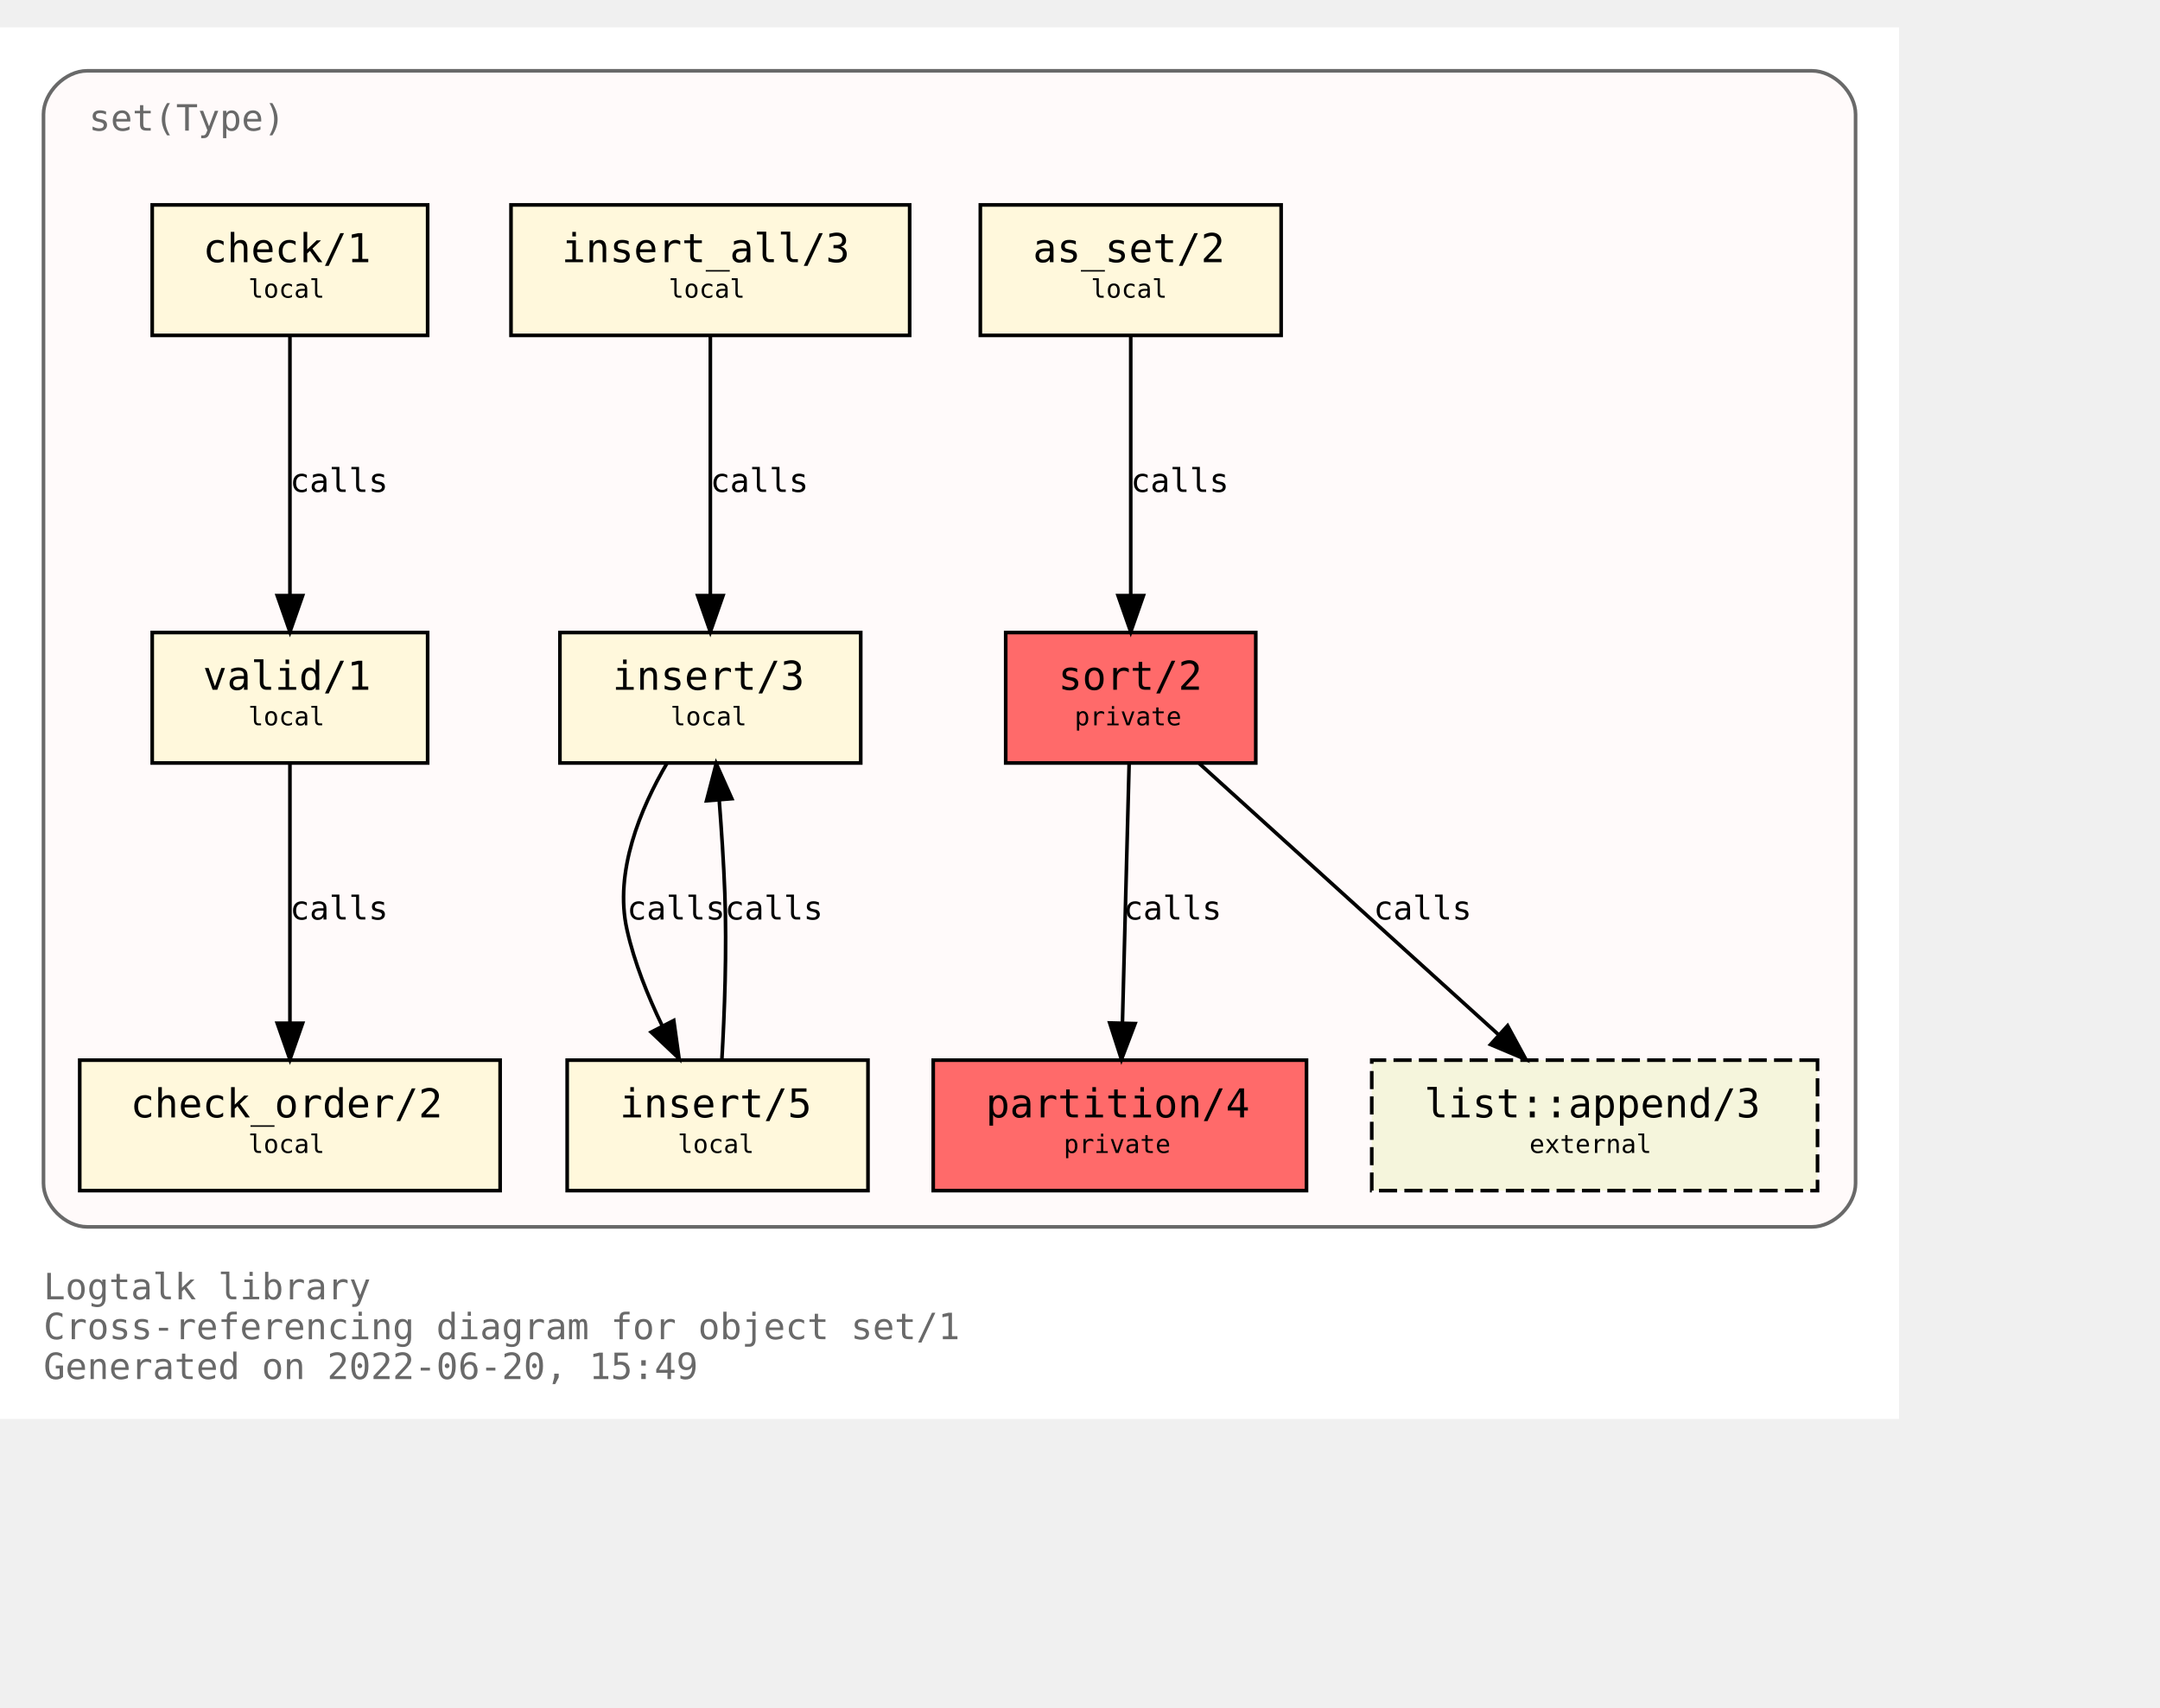
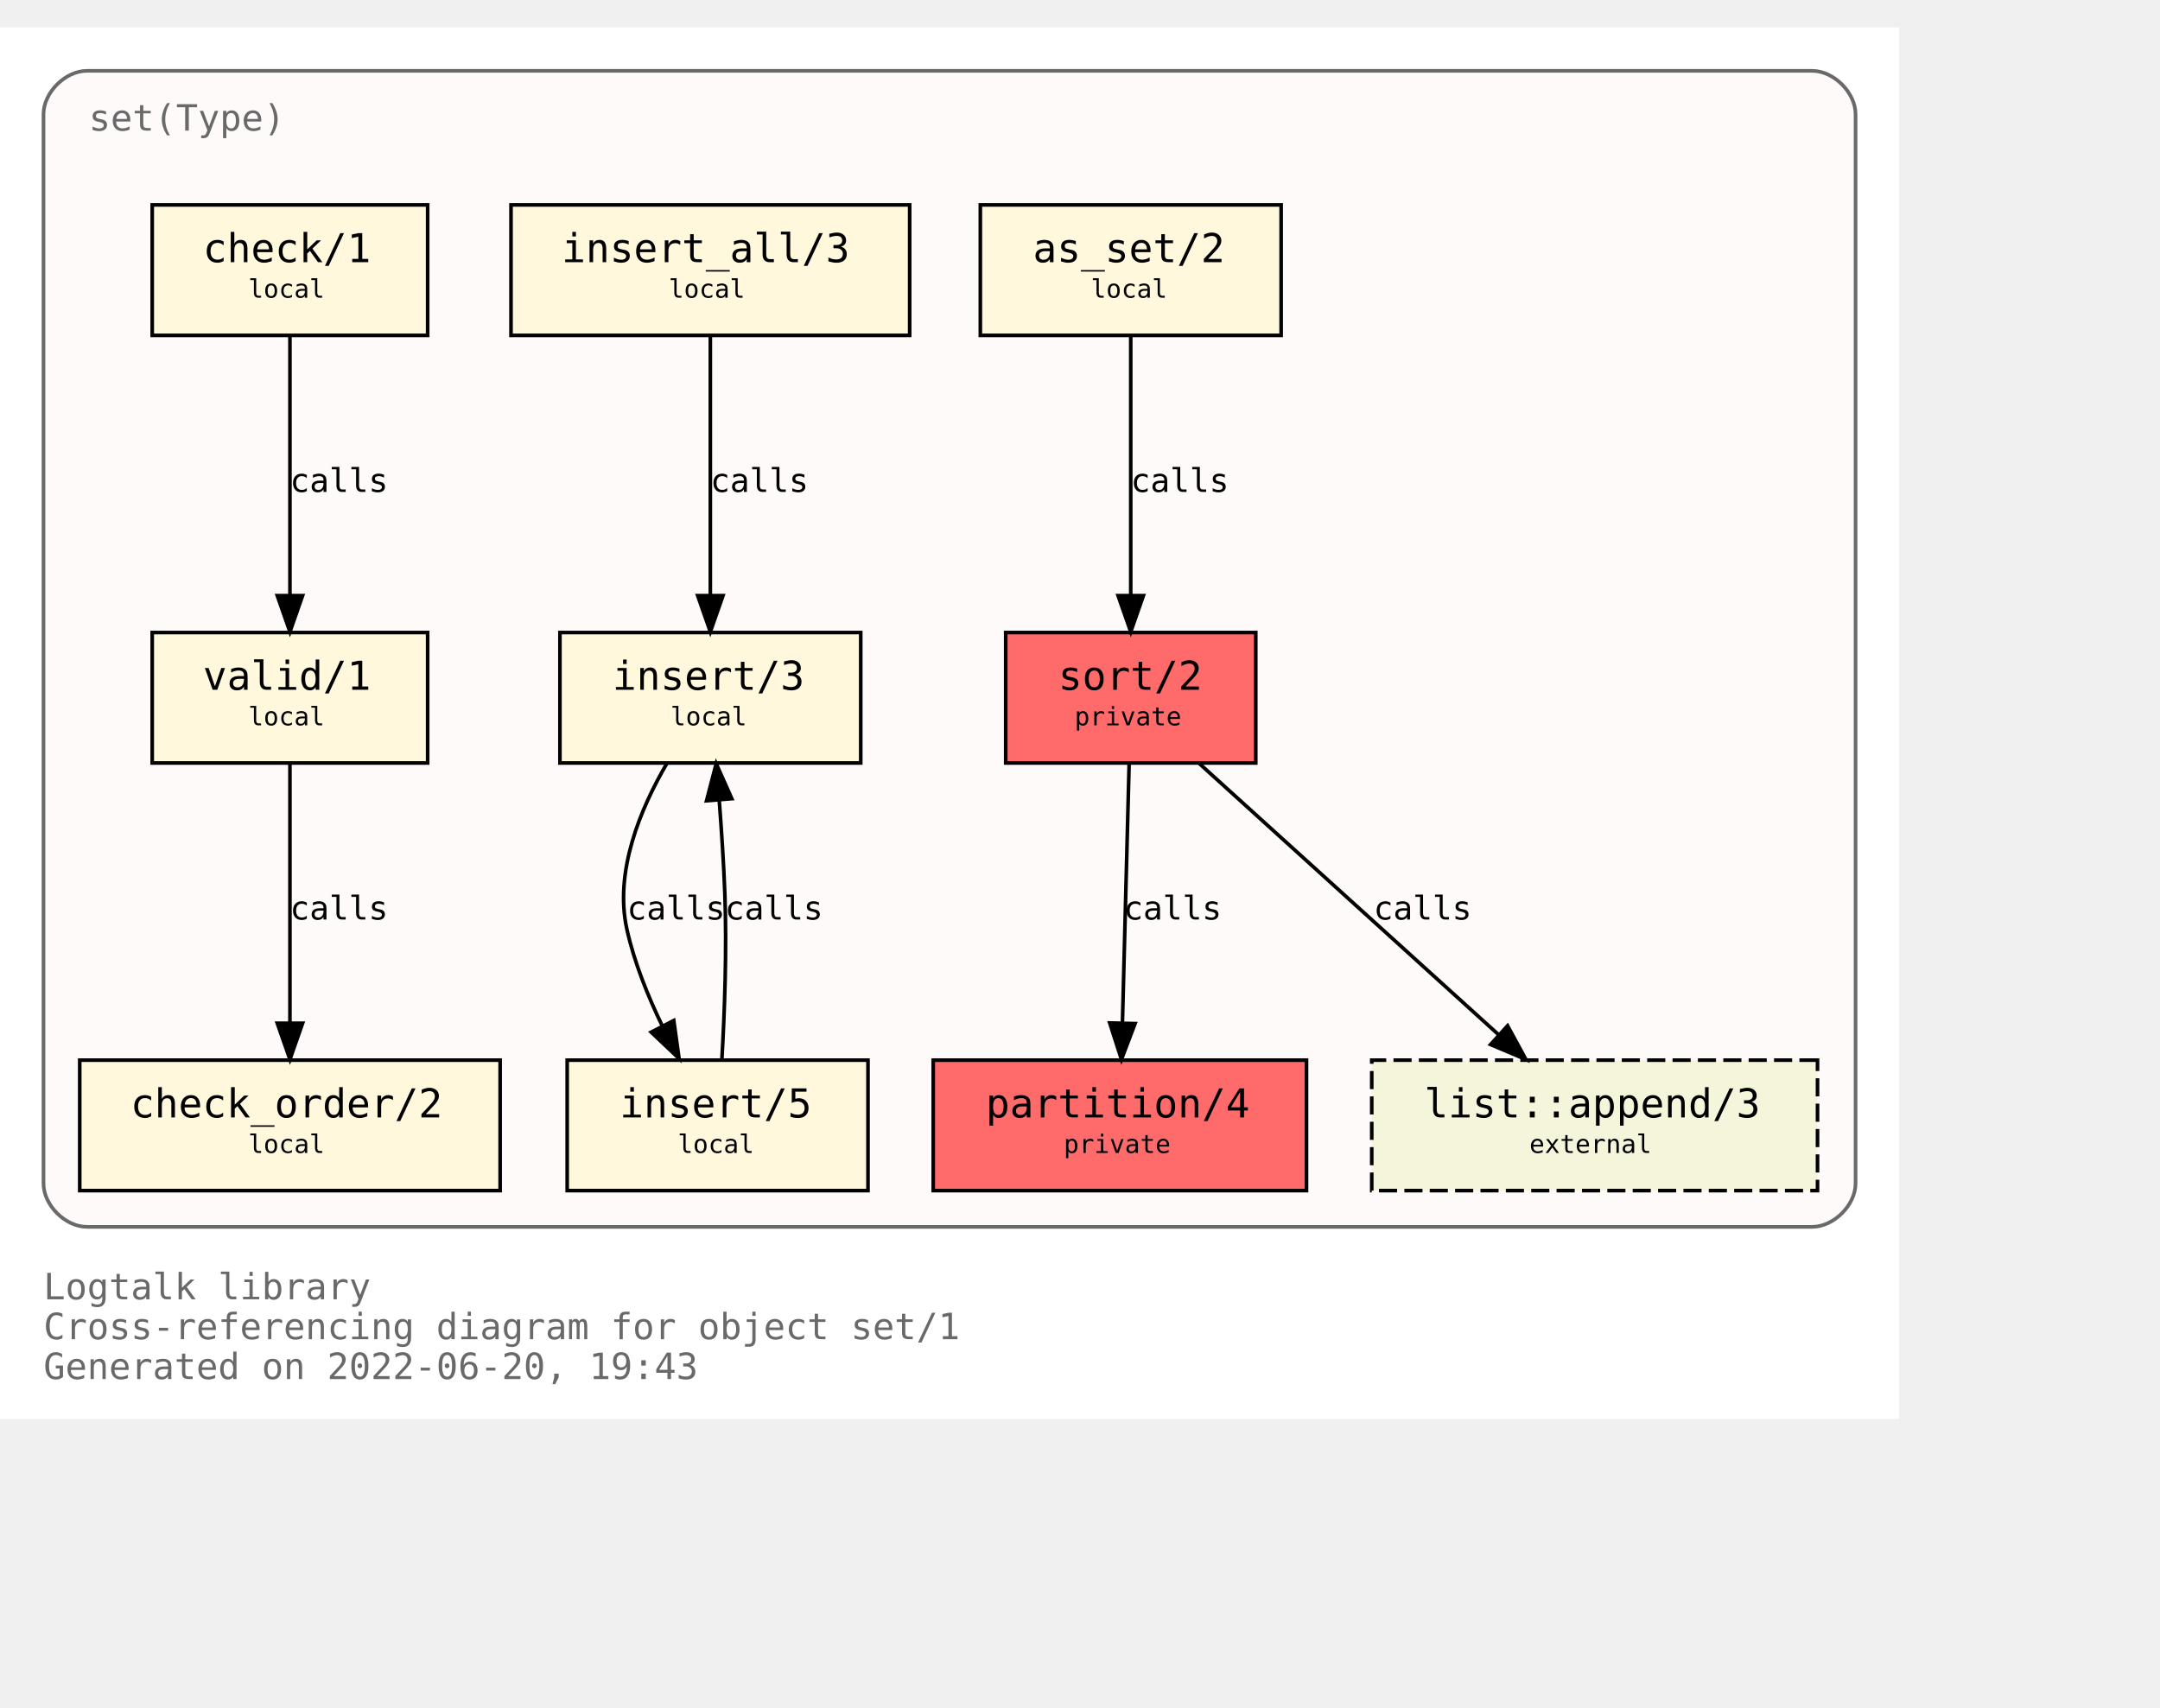
<svg xmlns="http://www.w3.org/2000/svg" xmlns:xlink="http://www.w3.org/1999/xlink" width="668pt" height="528pt" viewBox="72.00 72.00 596.00 456.00">
  <g id="graph0" class="graph" transform="scale(1 1) rotate(0) translate(76 452)">
    <polygon fill="white" stroke="transparent" points="-4,4 -4,-380 520,-380 520,4 -4,4" />
    <text text-anchor="start" x="8" y="-29" font-family="Monospace" font-size="10.00" fill="dimgray">Logtalk library</text>
    <text text-anchor="start" x="8" y="-18" font-family="Monospace" font-size="10.00" fill="dimgray">Cross-referencing diagram for object set/1</text>
-     <text text-anchor="start" x="8" y="-7" font-family="Monospace" font-size="10.00" fill="dimgray">Generated on 2022-06-20, 15:49</text>
+     <text text-anchor="start" x="8" y="-7" font-family="Monospace" font-size="10.00" fill="dimgray">Generated on 2022-06-20, 19:43</text>
    <g id="clust1" class="cluster">
      <g id="a_clust1">
        <a xlink:title="set(Type)">
          <path fill="snow" stroke="dimgray" d="M20,-49C20,-49 496,-49 496,-49 502,-49 508,-55 508,-61 508,-61 508,-356 508,-356 508,-362 502,-368 496,-368 496,-368 20,-368 20,-368 14,-368 8,-362 8,-356 8,-356 8,-61 8,-61 8,-55 14,-49 20,-49" />
          <g id="a_clust1_0">
-             <a xlink:href="https://github.com/LogtalkDotOrg/logtalk3/tree/4ef562131dd9b8db2e3590f2517f0a10a9148b7c/library/sets/set1.lgt" xlink:title="https://github.com/LogtalkDotOrg/logtalk3/tree/4ef562131dd9b8db2e3590f2517f0a10a9148b7c/library/sets/set1.lgt">
+             <a xlink:href="https://github.com/LogtalkDotOrg/logtalk3/tree/a03a86f91e2c52d290e0730a36e1318021a7ab10/library/sets/set1.lgt" xlink:title="https://github.com/LogtalkDotOrg/logtalk3/tree/a03a86f91e2c52d290e0730a36e1318021a7ab10/library/sets/set1.lgt">
              <text text-anchor="start" x="20.5" y="-351.5" font-family="Monospace" font-size="10.00" fill="dimgray">set(Type)</text>
            </a>
          </g>
        </a>
      </g>
    </g>
    <g id="node1" class="node">
      <g id="a_node1">
-         <a xlink:href="https://github.com/LogtalkDotOrg/logtalk3/tree/4ef562131dd9b8db2e3590f2517f0a10a9148b7c/library/sets/set1.lgt#L33" xlink:title="https://github.com/LogtalkDotOrg/logtalk3/tree/4ef562131dd9b8db2e3590f2517f0a10a9148b7c/library/sets/set1.lgt#L33">
+         <a xlink:href="https://github.com/LogtalkDotOrg/logtalk3/tree/a03a86f91e2c52d290e0730a36e1318021a7ab10/library/sets/set1.lgt#L33" xlink:title="https://github.com/LogtalkDotOrg/logtalk3/tree/a03a86f91e2c52d290e0730a36e1318021a7ab10/library/sets/set1.lgt#L33">
          <polygon fill="#ff6a6a" stroke="black" points="342.5,-213 273.5,-213 273.5,-177 342.5,-177 342.5,-213" />
          <text text-anchor="start" x="282" y="-197.8" font-family="Monospace" font-size="9.00"> </text>
          <text text-anchor="start" x="288" y="-197.2" font-family="Monospace" font-size="11.00">sort/2</text>
          <text text-anchor="start" x="329" y="-197.8" font-family="Monospace" font-size="9.00"> </text>
          <text text-anchor="start" x="282" y="-186.8" font-family="Monospace" font-size="9.00"> </text>
          <text text-anchor="start" x="292.5" y="-187.4" font-family="Monospace" font-size="7.00">private</text>
          <text text-anchor="start" x="329" y="-186.8" font-family="Monospace" font-size="9.00"> </text>
        </a>
      </g>
    </g>
    <g id="node2" class="node">
      <g id="a_node2">
-         <a xlink:href="https://github.com/LogtalkDotOrg/logtalk3/tree/4ef562131dd9b8db2e3590f2517f0a10a9148b7c/library/sets/set1.lgt#L40" xlink:title="https://github.com/LogtalkDotOrg/logtalk3/tree/4ef562131dd9b8db2e3590f2517f0a10a9148b7c/library/sets/set1.lgt#L40">
+         <a xlink:href="https://github.com/LogtalkDotOrg/logtalk3/tree/a03a86f91e2c52d290e0730a36e1318021a7ab10/library/sets/set1.lgt#L40" xlink:title="https://github.com/LogtalkDotOrg/logtalk3/tree/a03a86f91e2c52d290e0730a36e1318021a7ab10/library/sets/set1.lgt#L40">
          <polygon fill="#ff6a6a" stroke="black" points="356.5,-95 253.5,-95 253.5,-59 356.5,-59 356.5,-95" />
          <text text-anchor="start" x="262" y="-79.8" font-family="Monospace" font-size="9.00"> </text>
          <text text-anchor="start" x="268" y="-79.2" font-family="Monospace" font-size="11.00">partition/4</text>
          <text text-anchor="start" x="343" y="-79.8" font-family="Monospace" font-size="9.00"> </text>
          <text text-anchor="start" x="262" y="-68.8" font-family="Monospace" font-size="9.00"> </text>
          <text text-anchor="start" x="289.5" y="-69.4" font-family="Monospace" font-size="7.00">private</text>
          <text text-anchor="start" x="343" y="-68.8" font-family="Monospace" font-size="9.00"> </text>
        </a>
      </g>
    </g>
    <g id="edge1" class="edge">
      <g id="a_edge1">
-         <a xlink:href="https://github.com/LogtalkDotOrg/logtalk3/tree/4ef562131dd9b8db2e3590f2517f0a10a9148b7c/library/sets/set1.lgt#L48" xlink:title="calls">
+         <a xlink:href="https://github.com/LogtalkDotOrg/logtalk3/tree/a03a86f91e2c52d290e0730a36e1318021a7ab10/library/sets/set1.lgt#L48" xlink:title="calls">
          <path fill="none" stroke="black" d="M307.56,-176.88C307.07,-158.04 306.28,-127.47 305.71,-105.3" />
          <polygon fill="black" stroke="black" points="309.2,-105.09 305.44,-95.19 302.2,-105.27 309.2,-105.09" />
        </a>
      </g>
      <g id="a_edge1-label">
-         <a xlink:href="https://github.com/LogtalkDotOrg/logtalk3/tree/4ef562131dd9b8db2e3590f2517f0a10a9148b7c/library/sets/set1.lgt#L48" xlink:title="https://github.com/LogtalkDotOrg/logtalk3/tree/4ef562131dd9b8db2e3590f2517f0a10a9148b7c/library/sets/set1.lgt#L48">
+         <a xlink:href="https://github.com/LogtalkDotOrg/logtalk3/tree/a03a86f91e2c52d290e0730a36e1318021a7ab10/library/sets/set1.lgt#L48" xlink:title="https://github.com/LogtalkDotOrg/logtalk3/tree/a03a86f91e2c52d290e0730a36e1318021a7ab10/library/sets/set1.lgt#L48">
          <text text-anchor="start" x="306" y="-133.8" font-family="Monospace" font-size="9.00">calls</text>
        </a>
      </g>
    </g>
    <g id="node10" class="node">
      <g id="a_node10">
        <a xlink:href="https://logtalk.org/library/listp_0.html#append/3" xlink:title="https://logtalk.org/library/listp_0.html#append/3">
          <polygon fill="beige" stroke="black" stroke-dasharray="5,2" points="497.5,-95 374.5,-95 374.5,-59 497.5,-59 497.5,-95" />
          <text text-anchor="start" x="383" y="-79.8" font-family="Monospace" font-size="9.00"> </text>
          <text text-anchor="start" x="389" y="-79.2" font-family="Monospace" font-size="11.00">list::append/3</text>
          <text text-anchor="start" x="484" y="-79.8" font-family="Monospace" font-size="9.00"> </text>
          <text text-anchor="start" x="383" y="-68.8" font-family="Monospace" font-size="9.00"> </text>
          <text text-anchor="start" x="418" y="-69.4" font-family="Monospace" font-size="7.00">external</text>
          <text text-anchor="start" x="484" y="-68.8" font-family="Monospace" font-size="9.00"> </text>
        </a>
      </g>
    </g>
    <g id="edge8" class="edge">
      <g id="a_edge8">
-         <a xlink:href="https://github.com/LogtalkDotOrg/logtalk3/tree/4ef562131dd9b8db2e3590f2517f0a10a9148b7c/library/sets/set1.lgt#L48" xlink:title="calls">
+         <a xlink:href="https://github.com/LogtalkDotOrg/logtalk3/tree/a03a86f91e2c52d290e0730a36e1318021a7ab10/library/sets/set1.lgt#L48" xlink:title="calls">
          <path fill="none" stroke="black" d="M326.89,-176.88C348.72,-157.09 384.82,-124.38 409.47,-102.05" />
          <polygon fill="black" stroke="black" points="411.98,-104.5 417.04,-95.19 407.28,-99.31 411.98,-104.5" />
        </a>
      </g>
      <g id="a_edge8-label">
-         <a xlink:href="https://github.com/LogtalkDotOrg/logtalk3/tree/4ef562131dd9b8db2e3590f2517f0a10a9148b7c/library/sets/set1.lgt#L48" xlink:title="https://github.com/LogtalkDotOrg/logtalk3/tree/4ef562131dd9b8db2e3590f2517f0a10a9148b7c/library/sets/set1.lgt#L48">
+         <a xlink:href="https://github.com/LogtalkDotOrg/logtalk3/tree/a03a86f91e2c52d290e0730a36e1318021a7ab10/library/sets/set1.lgt#L48" xlink:title="https://github.com/LogtalkDotOrg/logtalk3/tree/a03a86f91e2c52d290e0730a36e1318021a7ab10/library/sets/set1.lgt#L48">
          <text text-anchor="start" x="375" y="-133.8" font-family="Monospace" font-size="9.00">calls</text>
        </a>
      </g>
    </g>
    <g id="node3" class="node">
      <g id="a_node3">
-         <a xlink:href="https://github.com/LogtalkDotOrg/logtalk3/tree/4ef562131dd9b8db2e3590f2517f0a10a9148b7c/library/sets/set1.lgt#L64" xlink:title="https://github.com/LogtalkDotOrg/logtalk3/tree/4ef562131dd9b8db2e3590f2517f0a10a9148b7c/library/sets/set1.lgt#L64">
+         <a xlink:href="https://github.com/LogtalkDotOrg/logtalk3/tree/a03a86f91e2c52d290e0730a36e1318021a7ab10/library/sets/set1.lgt#L64" xlink:title="https://github.com/LogtalkDotOrg/logtalk3/tree/a03a86f91e2c52d290e0730a36e1318021a7ab10/library/sets/set1.lgt#L64">
          <polygon fill="cornsilk" stroke="black" points="349.5,-331 266.5,-331 266.5,-295 349.5,-295 349.5,-331" />
          <text text-anchor="start" x="275" y="-315.8" font-family="Monospace" font-size="9.00"> </text>
          <text text-anchor="start" x="281" y="-315.2" font-family="Monospace" font-size="11.00">as_set/2</text>
          <text text-anchor="start" x="336" y="-315.8" font-family="Monospace" font-size="9.00"> </text>
          <text text-anchor="start" x="275" y="-304.8" font-family="Monospace" font-size="9.00"> </text>
          <text text-anchor="start" x="297" y="-305.4" font-family="Monospace" font-size="7.00">local</text>
          <text text-anchor="start" x="336" y="-304.8" font-family="Monospace" font-size="9.00"> </text>
        </a>
      </g>
    </g>
    <g id="edge2" class="edge">
      <g id="a_edge2">
-         <a xlink:href="https://github.com/LogtalkDotOrg/logtalk3/tree/4ef562131dd9b8db2e3590f2517f0a10a9148b7c/library/sets/set1.lgt#L64" xlink:title="calls">
+         <a xlink:href="https://github.com/LogtalkDotOrg/logtalk3/tree/a03a86f91e2c52d290e0730a36e1318021a7ab10/library/sets/set1.lgt#L64" xlink:title="calls">
          <path fill="none" stroke="black" d="M308,-294.88C308,-276.04 308,-245.47 308,-223.3" />
          <polygon fill="black" stroke="black" points="311.5,-223.19 308,-213.19 304.5,-223.19 311.5,-223.19" />
        </a>
      </g>
      <g id="a_edge2-label">
-         <a xlink:href="https://github.com/LogtalkDotOrg/logtalk3/tree/4ef562131dd9b8db2e3590f2517f0a10a9148b7c/library/sets/set1.lgt#L64" xlink:title="https://github.com/LogtalkDotOrg/logtalk3/tree/4ef562131dd9b8db2e3590f2517f0a10a9148b7c/library/sets/set1.lgt#L64">
+         <a xlink:href="https://github.com/LogtalkDotOrg/logtalk3/tree/a03a86f91e2c52d290e0730a36e1318021a7ab10/library/sets/set1.lgt#L64" xlink:title="https://github.com/LogtalkDotOrg/logtalk3/tree/a03a86f91e2c52d290e0730a36e1318021a7ab10/library/sets/set1.lgt#L64">
          <text text-anchor="start" x="308" y="-251.8" font-family="Monospace" font-size="9.00">calls</text>
        </a>
      </g>
    </g>
    <g id="node4" class="node">
      <g id="a_node4">
-         <a xlink:href="https://github.com/LogtalkDotOrg/logtalk3/tree/4ef562131dd9b8db2e3590f2517f0a10a9148b7c/library/sets/set1.lgt#L67" xlink:title="https://github.com/LogtalkDotOrg/logtalk3/tree/4ef562131dd9b8db2e3590f2517f0a10a9148b7c/library/sets/set1.lgt#L67">
+         <a xlink:href="https://github.com/LogtalkDotOrg/logtalk3/tree/a03a86f91e2c52d290e0730a36e1318021a7ab10/library/sets/set1.lgt#L67" xlink:title="https://github.com/LogtalkDotOrg/logtalk3/tree/a03a86f91e2c52d290e0730a36e1318021a7ab10/library/sets/set1.lgt#L67">
          <polygon fill="cornsilk" stroke="black" points="233.5,-213 150.5,-213 150.5,-177 233.5,-177 233.5,-213" />
          <text text-anchor="start" x="159" y="-197.8" font-family="Monospace" font-size="9.00"> </text>
          <text text-anchor="start" x="165" y="-197.2" font-family="Monospace" font-size="11.00">insert/3</text>
          <text text-anchor="start" x="220" y="-197.8" font-family="Monospace" font-size="9.00"> </text>
          <text text-anchor="start" x="159" y="-186.8" font-family="Monospace" font-size="9.00"> </text>
          <text text-anchor="start" x="181" y="-187.4" font-family="Monospace" font-size="7.00">local</text>
          <text text-anchor="start" x="220" y="-186.8" font-family="Monospace" font-size="9.00"> </text>
        </a>
      </g>
    </g>
    <g id="node5" class="node">
      <g id="a_node5">
-         <a xlink:href="https://github.com/LogtalkDotOrg/logtalk3/tree/4ef562131dd9b8db2e3590f2517f0a10a9148b7c/library/sets/set1.lgt#L77" xlink:title="https://github.com/LogtalkDotOrg/logtalk3/tree/4ef562131dd9b8db2e3590f2517f0a10a9148b7c/library/sets/set1.lgt#L77">
+         <a xlink:href="https://github.com/LogtalkDotOrg/logtalk3/tree/a03a86f91e2c52d290e0730a36e1318021a7ab10/library/sets/set1.lgt#L77" xlink:title="https://github.com/LogtalkDotOrg/logtalk3/tree/a03a86f91e2c52d290e0730a36e1318021a7ab10/library/sets/set1.lgt#L77">
          <polygon fill="cornsilk" stroke="black" points="235.5,-95 152.5,-95 152.5,-59 235.5,-59 235.5,-95" />
          <text text-anchor="start" x="161" y="-79.8" font-family="Monospace" font-size="9.00"> </text>
          <text text-anchor="start" x="167" y="-79.2" font-family="Monospace" font-size="11.00">insert/5</text>
          <text text-anchor="start" x="222" y="-79.8" font-family="Monospace" font-size="9.00"> </text>
          <text text-anchor="start" x="161" y="-68.8" font-family="Monospace" font-size="9.00"> </text>
          <text text-anchor="start" x="183" y="-69.4" font-family="Monospace" font-size="7.00">local</text>
          <text text-anchor="start" x="222" y="-68.8" font-family="Monospace" font-size="9.00"> </text>
        </a>
      </g>
    </g>
    <g id="edge3" class="edge">
      <g id="a_edge3">
-         <a xlink:href="https://github.com/LogtalkDotOrg/logtalk3/tree/4ef562131dd9b8db2e3590f2517f0a10a9148b7c/library/sets/set1.lgt#L68" xlink:title="calls">
+         <a xlink:href="https://github.com/LogtalkDotOrg/logtalk3/tree/a03a86f91e2c52d290e0730a36e1318021a7ab10/library/sets/set1.lgt#L68" xlink:title="calls">
          <path fill="none" stroke="black" d="M180.07,-176.98C172.75,-164.51 165.41,-147.02 169,-131 171.01,-122.01 174.73,-112.75 178.7,-104.53" />
          <polygon fill="black" stroke="black" points="181.91,-105.94 183.37,-95.44 175.68,-102.73 181.91,-105.94" />
        </a>
      </g>
      <g id="a_edge3-label">
-         <a xlink:href="https://github.com/LogtalkDotOrg/logtalk3/tree/4ef562131dd9b8db2e3590f2517f0a10a9148b7c/library/sets/set1.lgt#L68" xlink:title="https://github.com/LogtalkDotOrg/logtalk3/tree/4ef562131dd9b8db2e3590f2517f0a10a9148b7c/library/sets/set1.lgt#L68">
+         <a xlink:href="https://github.com/LogtalkDotOrg/logtalk3/tree/a03a86f91e2c52d290e0730a36e1318021a7ab10/library/sets/set1.lgt#L68" xlink:title="https://github.com/LogtalkDotOrg/logtalk3/tree/a03a86f91e2c52d290e0730a36e1318021a7ab10/library/sets/set1.lgt#L68">
          <text text-anchor="start" x="169" y="-133.8" font-family="Monospace" font-size="9.00">calls</text>
        </a>
      </g>
    </g>
    <g id="edge4" class="edge">
      <g id="a_edge4">
-         <a xlink:href="https://github.com/LogtalkDotOrg/logtalk3/tree/4ef562131dd9b8db2e3590f2517f0a10a9148b7c/library/sets/set1.lgt#L77" xlink:title="calls">
+         <a xlink:href="https://github.com/LogtalkDotOrg/logtalk3/tree/a03a86f91e2c52d290e0730a36e1318021a7ab10/library/sets/set1.lgt#L77" xlink:title="calls">
          <path fill="none" stroke="black" d="M195.18,-95.11C195.91,-107.79 196.59,-125.47 196,-141 195.69,-149.33 195.09,-158.39 194.46,-166.62" />
          <polygon fill="black" stroke="black" points="190.95,-166.58 193.62,-176.83 197.93,-167.15 190.95,-166.58" />
        </a>
      </g>
      <g id="a_edge4-label">
-         <a xlink:href="https://github.com/LogtalkDotOrg/logtalk3/tree/4ef562131dd9b8db2e3590f2517f0a10a9148b7c/library/sets/set1.lgt#L77" xlink:title="https://github.com/LogtalkDotOrg/logtalk3/tree/4ef562131dd9b8db2e3590f2517f0a10a9148b7c/library/sets/set1.lgt#L77">
+         <a xlink:href="https://github.com/LogtalkDotOrg/logtalk3/tree/a03a86f91e2c52d290e0730a36e1318021a7ab10/library/sets/set1.lgt#L77" xlink:title="https://github.com/LogtalkDotOrg/logtalk3/tree/a03a86f91e2c52d290e0730a36e1318021a7ab10/library/sets/set1.lgt#L77">
          <text text-anchor="start" x="196" y="-133.8" font-family="Monospace" font-size="9.00">calls</text>
        </a>
      </g>
    </g>
    <g id="node6" class="node">
      <g id="a_node6">
-         <a xlink:href="https://github.com/LogtalkDotOrg/logtalk3/tree/4ef562131dd9b8db2e3590f2517f0a10a9148b7c/library/sets/set1.lgt#L82" xlink:title="https://github.com/LogtalkDotOrg/logtalk3/tree/4ef562131dd9b8db2e3590f2517f0a10a9148b7c/library/sets/set1.lgt#L82">
+         <a xlink:href="https://github.com/LogtalkDotOrg/logtalk3/tree/a03a86f91e2c52d290e0730a36e1318021a7ab10/library/sets/set1.lgt#L82" xlink:title="https://github.com/LogtalkDotOrg/logtalk3/tree/a03a86f91e2c52d290e0730a36e1318021a7ab10/library/sets/set1.lgt#L82">
          <polygon fill="cornsilk" stroke="black" points="247,-331 137,-331 137,-295 247,-295 247,-331" />
          <text text-anchor="start" x="145" y="-315.8" font-family="Monospace" font-size="9.00"> </text>
          <text text-anchor="start" x="151" y="-315.2" font-family="Monospace" font-size="11.00">insert_all/3</text>
          <text text-anchor="start" x="233" y="-315.8" font-family="Monospace" font-size="9.00"> </text>
          <text text-anchor="start" x="145" y="-304.8" font-family="Monospace" font-size="9.00"> </text>
          <text text-anchor="start" x="180.5" y="-305.4" font-family="Monospace" font-size="7.00">local</text>
          <text text-anchor="start" x="233" y="-304.8" font-family="Monospace" font-size="9.00"> </text>
        </a>
      </g>
    </g>
    <g id="edge5" class="edge">
      <g id="a_edge5">
-         <a xlink:href="https://github.com/LogtalkDotOrg/logtalk3/tree/4ef562131dd9b8db2e3590f2517f0a10a9148b7c/library/sets/set1.lgt#L83" xlink:title="calls">
+         <a xlink:href="https://github.com/LogtalkDotOrg/logtalk3/tree/a03a86f91e2c52d290e0730a36e1318021a7ab10/library/sets/set1.lgt#L83" xlink:title="calls">
          <path fill="none" stroke="black" d="M192,-294.88C192,-276.04 192,-245.47 192,-223.3" />
          <polygon fill="black" stroke="black" points="195.5,-223.19 192,-213.19 188.5,-223.19 195.5,-223.19" />
        </a>
      </g>
      <g id="a_edge5-label">
-         <a xlink:href="https://github.com/LogtalkDotOrg/logtalk3/tree/4ef562131dd9b8db2e3590f2517f0a10a9148b7c/library/sets/set1.lgt#L83" xlink:title="https://github.com/LogtalkDotOrg/logtalk3/tree/4ef562131dd9b8db2e3590f2517f0a10a9148b7c/library/sets/set1.lgt#L83">
+         <a xlink:href="https://github.com/LogtalkDotOrg/logtalk3/tree/a03a86f91e2c52d290e0730a36e1318021a7ab10/library/sets/set1.lgt#L83" xlink:title="https://github.com/LogtalkDotOrg/logtalk3/tree/a03a86f91e2c52d290e0730a36e1318021a7ab10/library/sets/set1.lgt#L83">
          <text text-anchor="start" x="192" y="-251.8" font-family="Monospace" font-size="9.00">calls</text>
        </a>
      </g>
    </g>
    <g id="node7" class="node">
      <g id="a_node7">
-         <a xlink:href="https://github.com/LogtalkDotOrg/logtalk3/tree/4ef562131dd9b8db2e3590f2517f0a10a9148b7c/library/sets/set1.lgt#L87" xlink:title="https://github.com/LogtalkDotOrg/logtalk3/tree/4ef562131dd9b8db2e3590f2517f0a10a9148b7c/library/sets/set1.lgt#L87">
+         <a xlink:href="https://github.com/LogtalkDotOrg/logtalk3/tree/a03a86f91e2c52d290e0730a36e1318021a7ab10/library/sets/set1.lgt#L87" xlink:title="https://github.com/LogtalkDotOrg/logtalk3/tree/a03a86f91e2c52d290e0730a36e1318021a7ab10/library/sets/set1.lgt#L87">
          <polygon fill="cornsilk" stroke="black" points="114,-213 38,-213 38,-177 114,-177 114,-213" />
          <text text-anchor="start" x="46" y="-197.8" font-family="Monospace" font-size="9.00"> </text>
          <text text-anchor="start" x="52" y="-197.2" font-family="Monospace" font-size="11.00">valid/1</text>
          <text text-anchor="start" x="100" y="-197.8" font-family="Monospace" font-size="9.00"> </text>
          <text text-anchor="start" x="46" y="-186.8" font-family="Monospace" font-size="9.00"> </text>
          <text text-anchor="start" x="64.5" y="-187.4" font-family="Monospace" font-size="7.00">local</text>
          <text text-anchor="start" x="100" y="-186.8" font-family="Monospace" font-size="9.00"> </text>
        </a>
      </g>
    </g>
    <g id="node8" class="node">
      <g id="a_node8">
-         <a xlink:href="https://github.com/LogtalkDotOrg/logtalk3/tree/4ef562131dd9b8db2e3590f2517f0a10a9148b7c/library/sets/set1.lgt#L96" xlink:title="https://github.com/LogtalkDotOrg/logtalk3/tree/4ef562131dd9b8db2e3590f2517f0a10a9148b7c/library/sets/set1.lgt#L96">
+         <a xlink:href="https://github.com/LogtalkDotOrg/logtalk3/tree/a03a86f91e2c52d290e0730a36e1318021a7ab10/library/sets/set1.lgt#L96" xlink:title="https://github.com/LogtalkDotOrg/logtalk3/tree/a03a86f91e2c52d290e0730a36e1318021a7ab10/library/sets/set1.lgt#L96">
          <polygon fill="cornsilk" stroke="black" points="134,-95 18,-95 18,-59 134,-59 134,-95" />
          <text text-anchor="start" x="26" y="-79.8" font-family="Monospace" font-size="9.00"> </text>
          <text text-anchor="start" x="32" y="-79.2" font-family="Monospace" font-size="11.00">check_order/2</text>
          <text text-anchor="start" x="120" y="-79.8" font-family="Monospace" font-size="9.00"> </text>
          <text text-anchor="start" x="26" y="-68.8" font-family="Monospace" font-size="9.00"> </text>
          <text text-anchor="start" x="64.5" y="-69.4" font-family="Monospace" font-size="7.00">local</text>
          <text text-anchor="start" x="120" y="-68.8" font-family="Monospace" font-size="9.00"> </text>
        </a>
      </g>
    </g>
    <g id="edge6" class="edge">
      <g id="a_edge6">
-         <a xlink:href="https://github.com/LogtalkDotOrg/logtalk3/tree/4ef562131dd9b8db2e3590f2517f0a10a9148b7c/library/sets/set1.lgt#L93" xlink:title="calls">
+         <a xlink:href="https://github.com/LogtalkDotOrg/logtalk3/tree/a03a86f91e2c52d290e0730a36e1318021a7ab10/library/sets/set1.lgt#L93" xlink:title="calls">
          <path fill="none" stroke="black" d="M76,-176.88C76,-158.04 76,-127.47 76,-105.3" />
          <polygon fill="black" stroke="black" points="79.5,-105.19 76,-95.19 72.5,-105.19 79.5,-105.19" />
        </a>
      </g>
      <g id="a_edge6-label">
-         <a xlink:href="https://github.com/LogtalkDotOrg/logtalk3/tree/4ef562131dd9b8db2e3590f2517f0a10a9148b7c/library/sets/set1.lgt#L93" xlink:title="https://github.com/LogtalkDotOrg/logtalk3/tree/4ef562131dd9b8db2e3590f2517f0a10a9148b7c/library/sets/set1.lgt#L93">
+         <a xlink:href="https://github.com/LogtalkDotOrg/logtalk3/tree/a03a86f91e2c52d290e0730a36e1318021a7ab10/library/sets/set1.lgt#L93" xlink:title="https://github.com/LogtalkDotOrg/logtalk3/tree/a03a86f91e2c52d290e0730a36e1318021a7ab10/library/sets/set1.lgt#L93">
          <text text-anchor="start" x="76" y="-133.8" font-family="Monospace" font-size="9.00">calls</text>
        </a>
      </g>
    </g>
    <g id="node9" class="node">
      <g id="a_node9">
-         <a xlink:href="https://github.com/LogtalkDotOrg/logtalk3/tree/4ef562131dd9b8db2e3590f2517f0a10a9148b7c/library/sets/set1.lgt#L108" xlink:title="https://github.com/LogtalkDotOrg/logtalk3/tree/4ef562131dd9b8db2e3590f2517f0a10a9148b7c/library/sets/set1.lgt#L108">
+         <a xlink:href="https://github.com/LogtalkDotOrg/logtalk3/tree/a03a86f91e2c52d290e0730a36e1318021a7ab10/library/sets/set1.lgt#L108" xlink:title="https://github.com/LogtalkDotOrg/logtalk3/tree/a03a86f91e2c52d290e0730a36e1318021a7ab10/library/sets/set1.lgt#L108">
          <polygon fill="cornsilk" stroke="black" points="114,-331 38,-331 38,-295 114,-295 114,-331" />
          <text text-anchor="start" x="46" y="-315.8" font-family="Monospace" font-size="9.00"> </text>
          <text text-anchor="start" x="52" y="-315.2" font-family="Monospace" font-size="11.00">check/1</text>
          <text text-anchor="start" x="100" y="-315.8" font-family="Monospace" font-size="9.00"> </text>
          <text text-anchor="start" x="46" y="-304.8" font-family="Monospace" font-size="9.00"> </text>
          <text text-anchor="start" x="64.5" y="-305.4" font-family="Monospace" font-size="7.00">local</text>
          <text text-anchor="start" x="100" y="-304.8" font-family="Monospace" font-size="9.00"> </text>
        </a>
      </g>
    </g>
    <g id="edge7" class="edge">
      <g id="a_edge7">
-         <a xlink:href="https://github.com/LogtalkDotOrg/logtalk3/tree/4ef562131dd9b8db2e3590f2517f0a10a9148b7c/library/sets/set1.lgt#L108" xlink:title="calls">
+         <a xlink:href="https://github.com/LogtalkDotOrg/logtalk3/tree/a03a86f91e2c52d290e0730a36e1318021a7ab10/library/sets/set1.lgt#L108" xlink:title="calls">
          <path fill="none" stroke="black" d="M76,-294.88C76,-276.04 76,-245.47 76,-223.3" />
          <polygon fill="black" stroke="black" points="79.5,-223.19 76,-213.19 72.5,-223.19 79.5,-223.19" />
        </a>
      </g>
      <g id="a_edge7-label">
-         <a xlink:href="https://github.com/LogtalkDotOrg/logtalk3/tree/4ef562131dd9b8db2e3590f2517f0a10a9148b7c/library/sets/set1.lgt#L108" xlink:title="https://github.com/LogtalkDotOrg/logtalk3/tree/4ef562131dd9b8db2e3590f2517f0a10a9148b7c/library/sets/set1.lgt#L108">
+         <a xlink:href="https://github.com/LogtalkDotOrg/logtalk3/tree/a03a86f91e2c52d290e0730a36e1318021a7ab10/library/sets/set1.lgt#L108" xlink:title="https://github.com/LogtalkDotOrg/logtalk3/tree/a03a86f91e2c52d290e0730a36e1318021a7ab10/library/sets/set1.lgt#L108">
          <text text-anchor="start" x="76" y="-251.8" font-family="Monospace" font-size="9.00">calls</text>
        </a>
      </g>
    </g>
  </g>
</svg>
